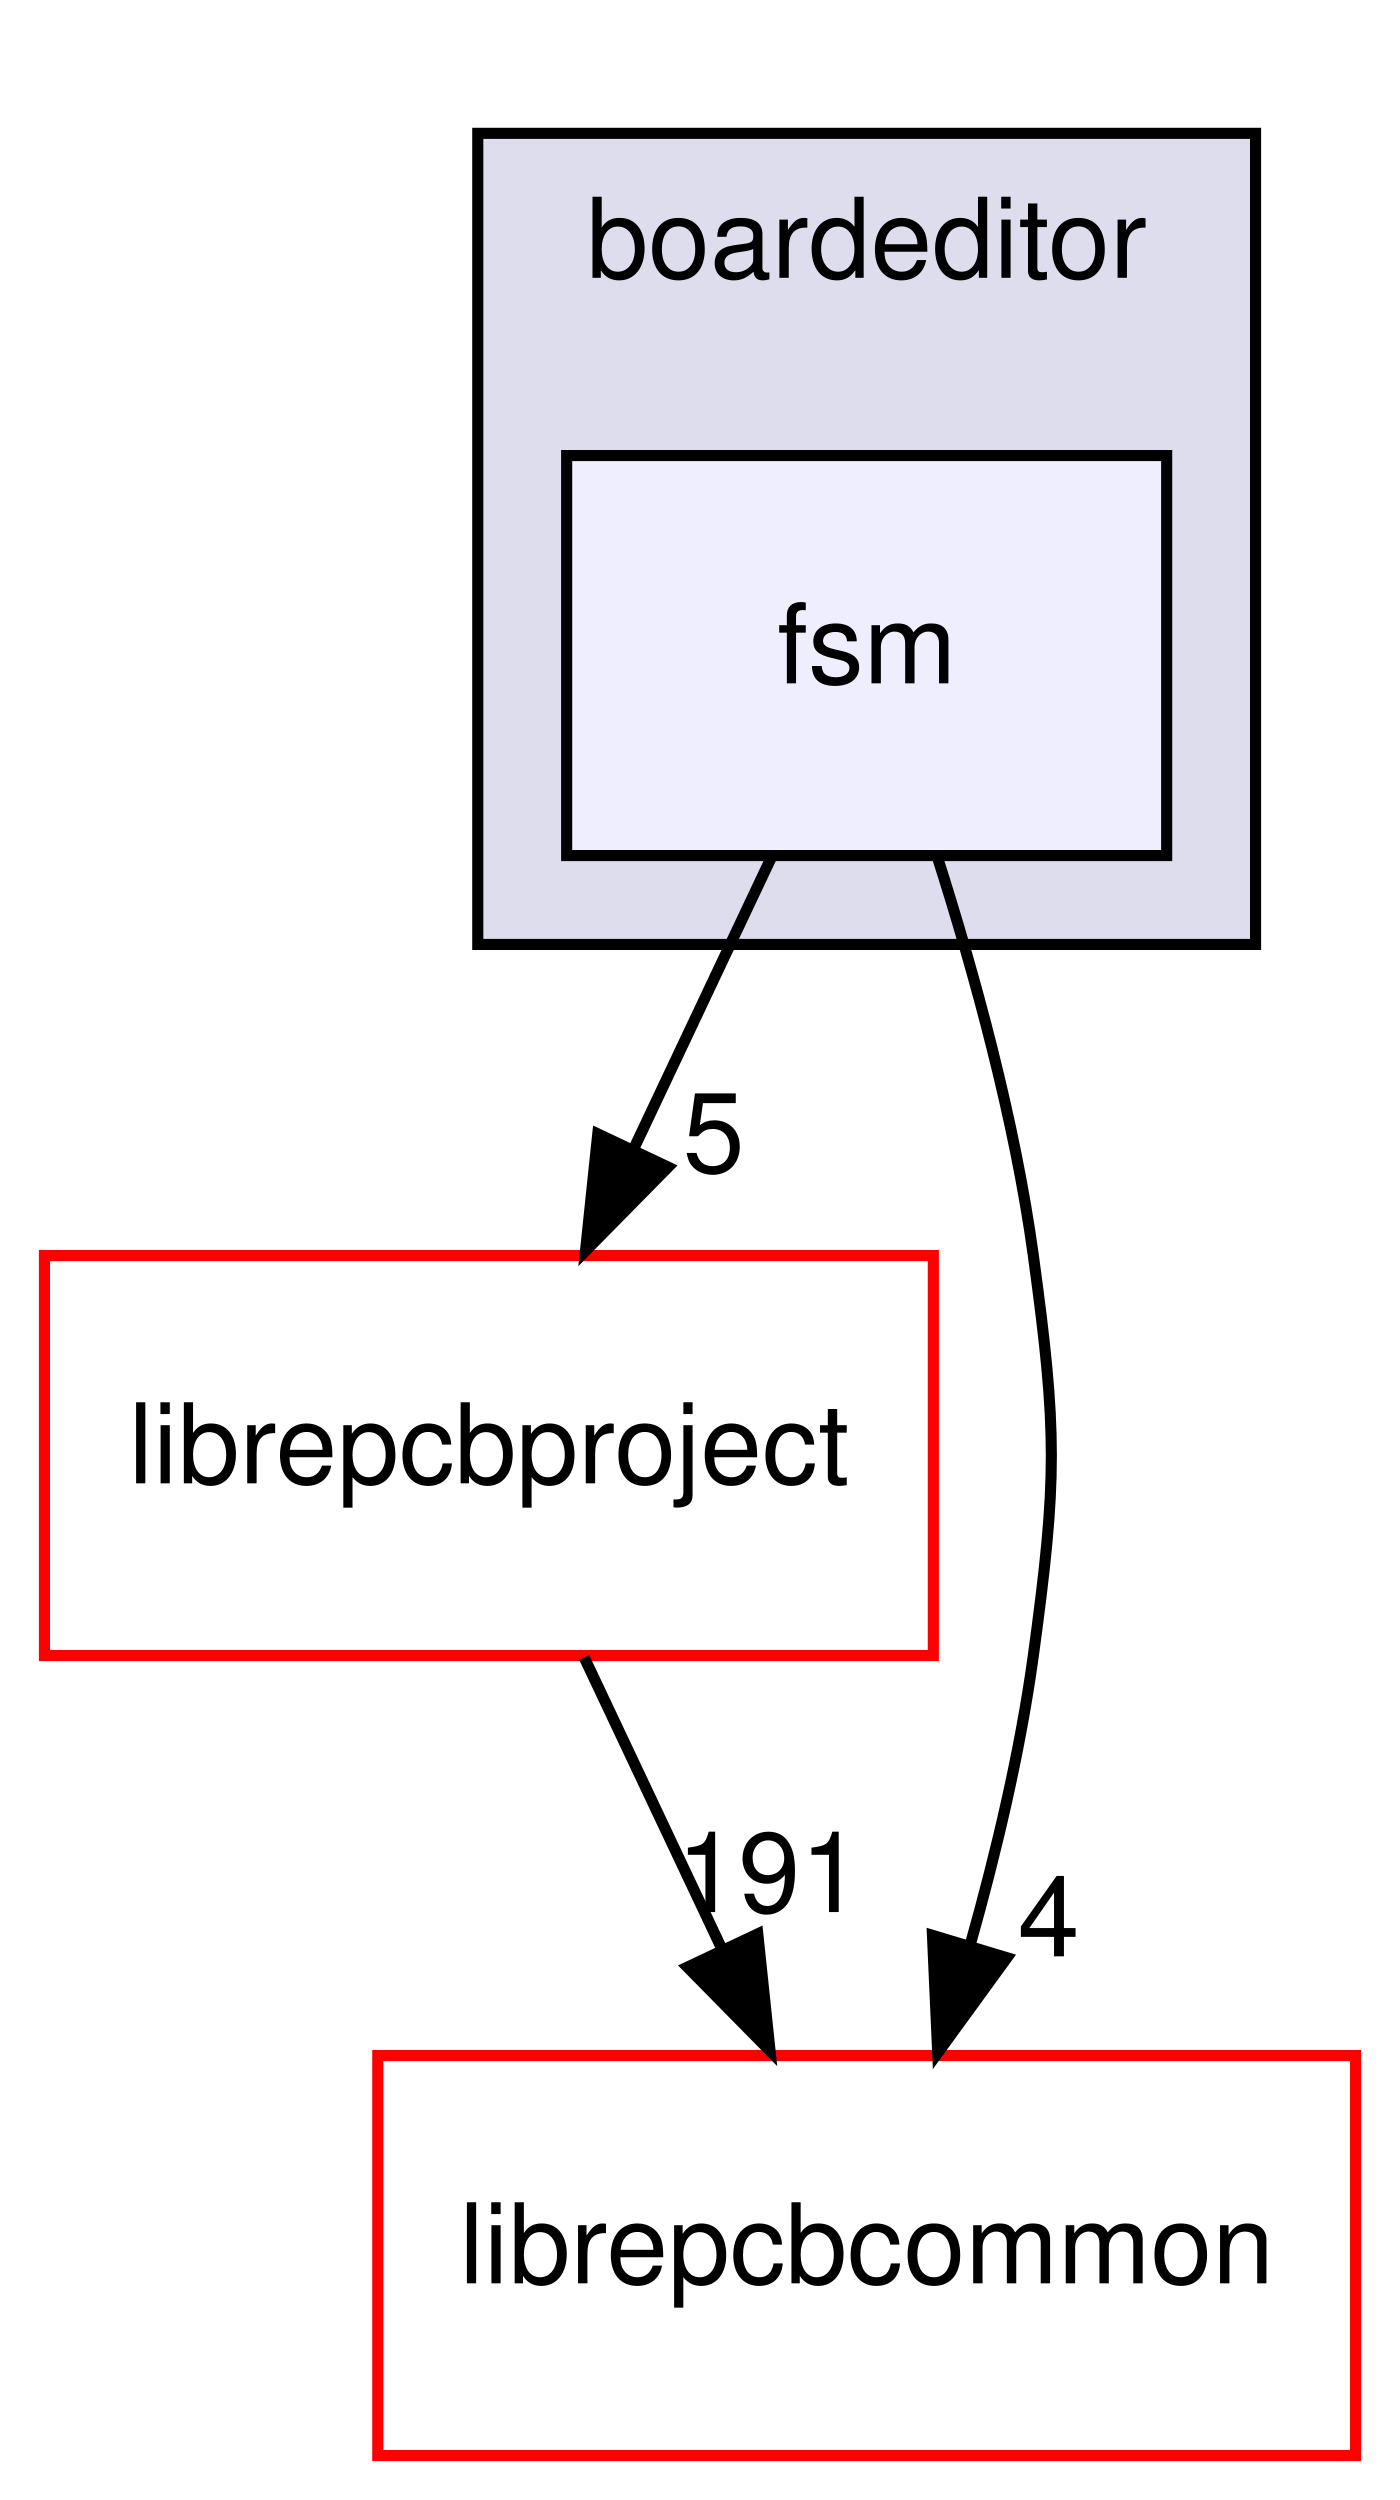
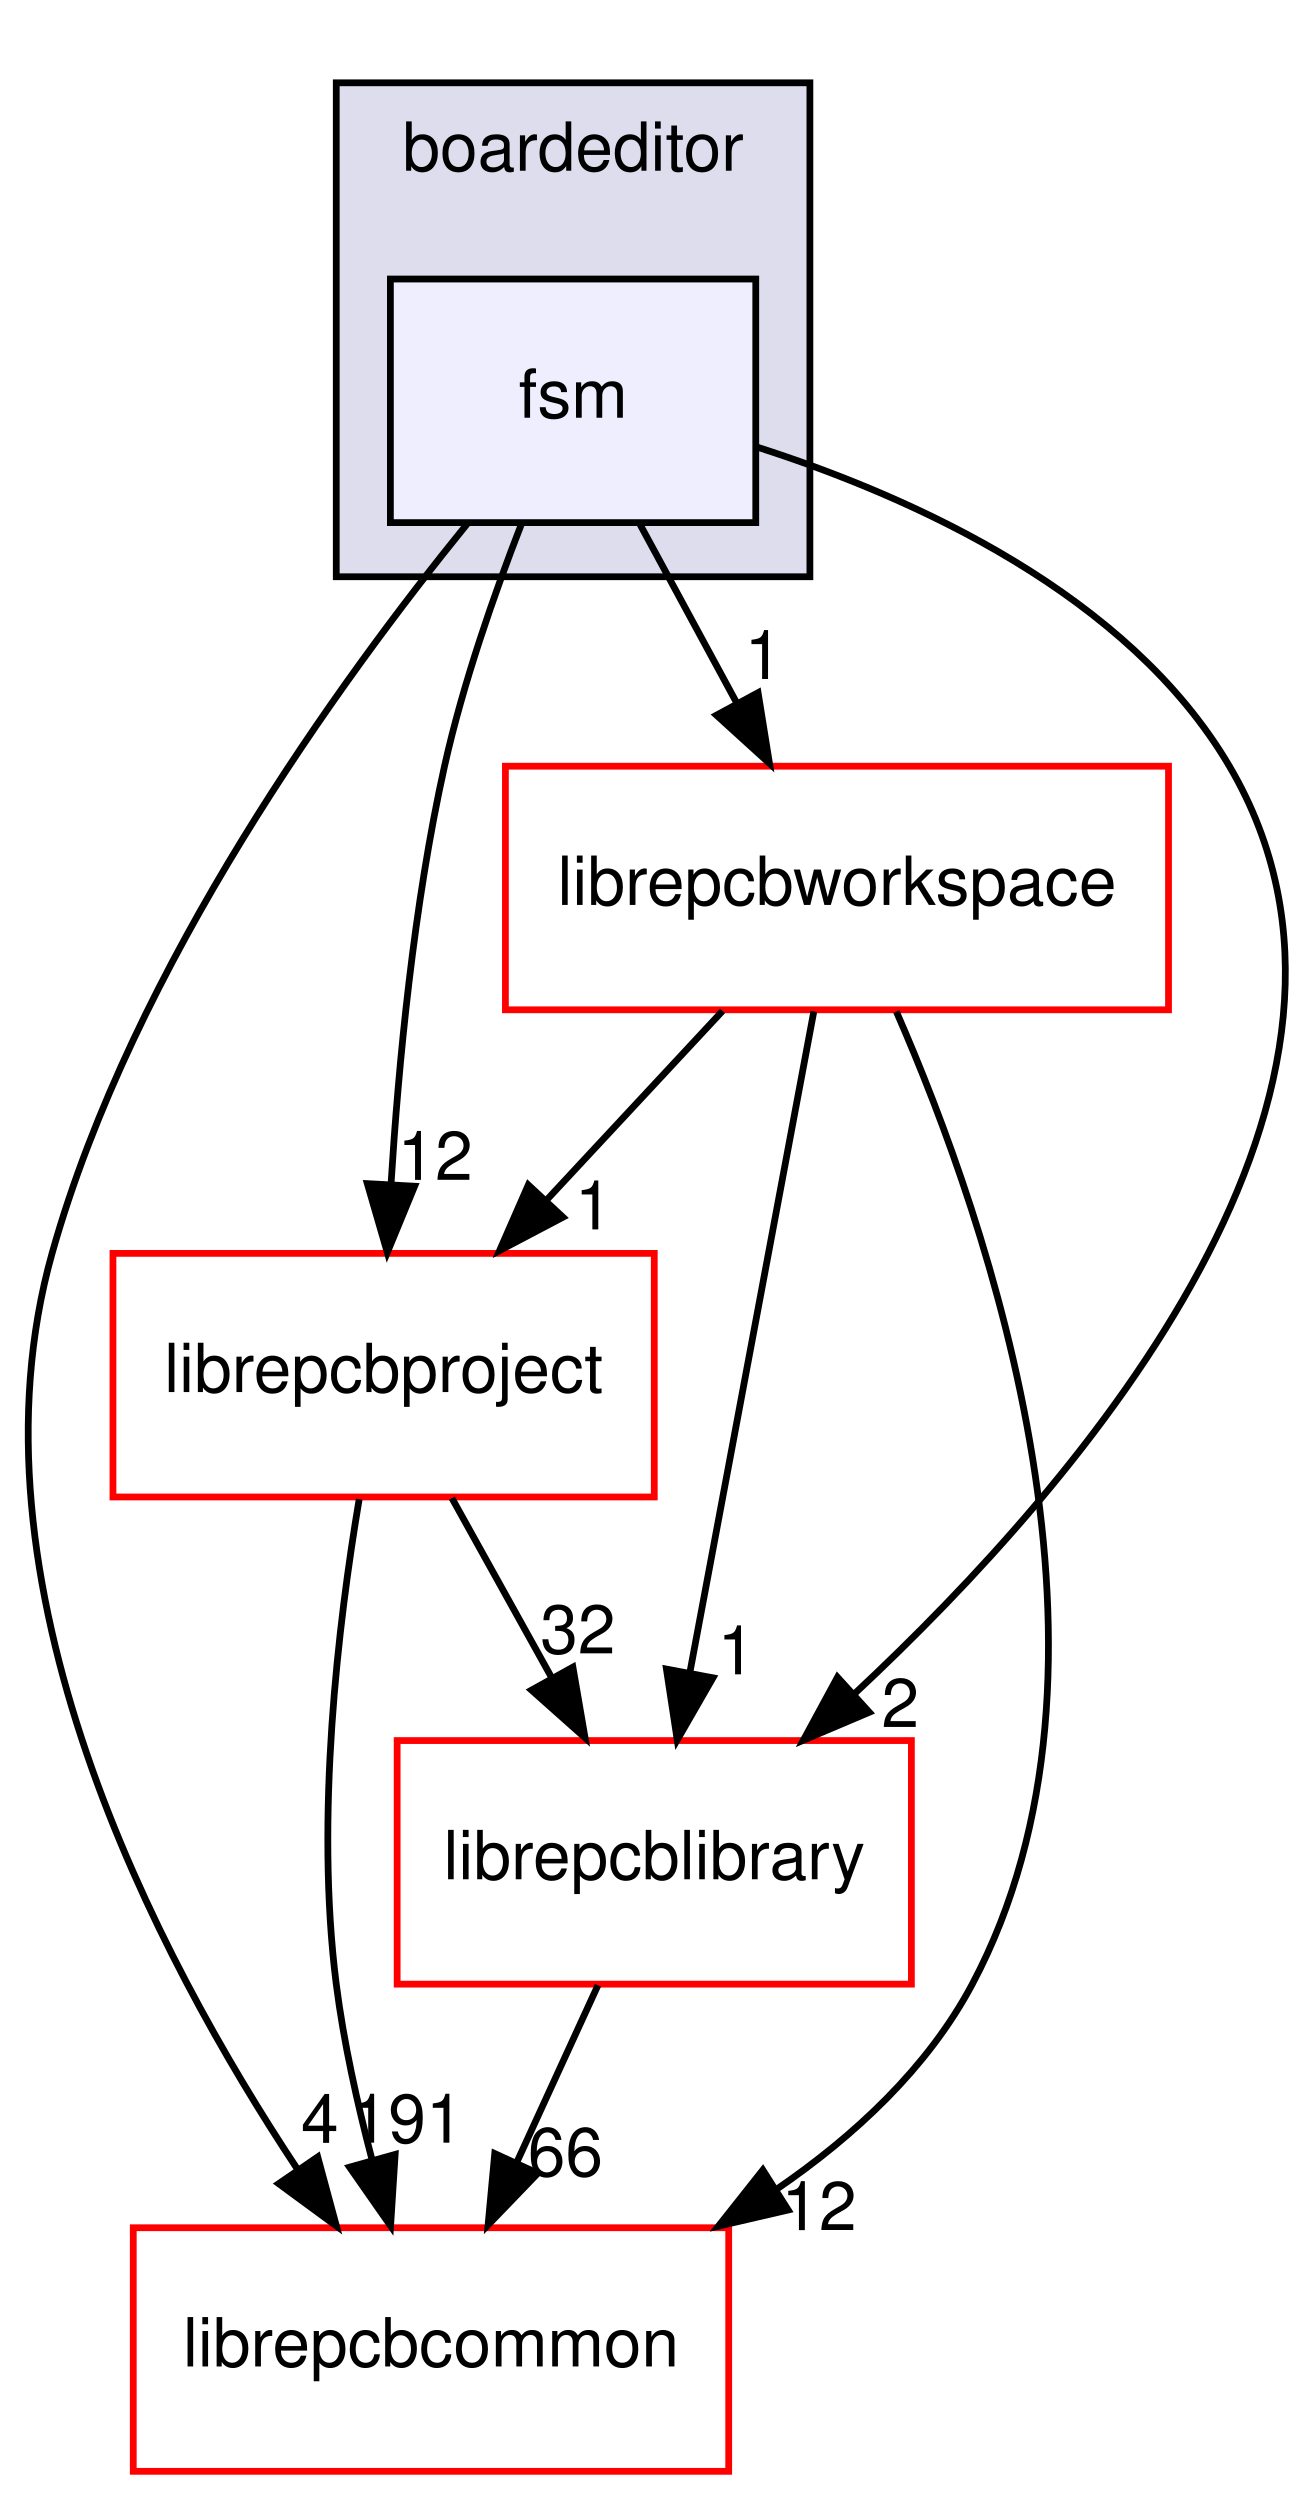
- <svg xmlns="http://www.w3.org/2000/svg" xmlns:xlink="http://www.w3.org/1999/xlink" width="126pt" height="225pt" viewBox="0.00 0.00 126.00 225.00">
-   <g id="graph1" class="graph" transform="scale(1 1) rotate(0) translate(4 221)">
-     <polygon fill="white" stroke="white" points="-4,5 -4,-221 123,-221 123,5 -4,5" />
+ <svg xmlns="http://www.w3.org/2000/svg" xmlns:xlink="http://www.w3.org/1999/xlink" width="194pt" height="369pt" viewBox="0.00 0.00 194.25 369.00">
+   <g id="graph1" class="graph" transform="scale(1 1) rotate(0) translate(4 365)">
+     <polygon fill="white" stroke="white" points="-4,5 -4,-365 191.25,-365 191.25,5 -4,5" />
    <g id="graph2" class="cluster">
      <a xlink:href="dir_51f83135e64b6697d0b4f8046fd11526.html" target="_top" xlink:title="boardeditor">
-         <polygon fill="#ddddee" stroke="black" points="39,-136 39,-209 109,-209 109,-136 39,-136" />
-         <text text-anchor="middle" x="74" y="-196" font-family="Helvetica,sans-Serif" font-size="10.00">boardeditor</text>
+         <polygon fill="#ddddee" stroke="black" points="45.695,-280 45.695,-353 115.695,-353 115.695,-280 45.695,-280" />
+         <text text-anchor="middle" x="80.695" y="-340" font-family="Helvetica,sans-Serif" font-size="10.00">boardeditor</text>
      </a>
    </g>
    <g id="node2" class="node">
      <a xlink:href="dir_507e9b913fb5d2ca6bf6390421c61ed0.html" target="_top" xlink:title="fsm">
-         <polygon fill="#eeeeff" stroke="black" points="101,-180 47,-180 47,-144 101,-144 101,-180" />
-         <text text-anchor="middle" x="74" y="-159.5" font-family="Helvetica,sans-Serif" font-size="10.00">fsm</text>
+         <polygon fill="#eeeeff" stroke="black" points="107.695,-324 53.695,-324 53.695,-288 107.695,-288 107.695,-324" />
+         <text text-anchor="middle" x="80.695" y="-303.5" font-family="Helvetica,sans-Serif" font-size="10.00">fsm</text>
      </a>
    </g>
    <g id="node3" class="node">
      <a xlink:href="dir_c16b2c78bfcfda89e8740b01cde8ab67.html" target="_top" xlink:title="librepcbproject">
-         <polygon fill="white" stroke="red" points="80,-108 3.55271e-14,-108 0,-72 80,-72 80,-108" />
-         <text text-anchor="middle" x="40" y="-87.5" font-family="Helvetica,sans-Serif" font-size="10.00">librepcbproject</text>
+         <polygon fill="white" stroke="red" points="92.695,-180 12.695,-180 12.695,-144 92.695,-144 92.695,-180" />
+         <text text-anchor="middle" x="52.695" y="-159.5" font-family="Helvetica,sans-Serif" font-size="10.00">librepcbproject</text>
+       </a>
+     </g>
+     <g id="edge7" class="edge">
+       <path fill="none" stroke="black" d="M73.077,-287.823C69.061,-277.496 64.415,-264.223 61.695,-252 57.153,-231.595 54.901,-208.074 53.786,-190.196" />
+       <polygon fill="black" stroke="black" points="57.276,-189.926 53.24,-180.13 50.287,-190.305 57.276,-189.926" />
+       <a xlink:href="dir_000038_000019.html" target="_top" xlink:title="12">
+         <text text-anchor="middle" x="60.306" y="-190.861" font-family="Helvetica,sans-Serif" font-size="10.00">12</text>
+       </a>
+     </g>
+     <g id="node4" class="node">
+       <a xlink:href="dir_55c01538f0a6d4fce22a43840cf48722.html" target="_top" xlink:title="librepcblibrary">
+         <polygon fill="white" stroke="red" points="130.695,-108 54.695,-108 54.695,-72 130.695,-72 130.695,-108" />
+         <text text-anchor="middle" x="92.695" y="-87.5" font-family="Helvetica,sans-Serif" font-size="10.00">librepcblibrary</text>
+       </a>
+     </g>
+     <g id="edge9" class="edge">
+       <path fill="none" stroke="black" d="M107.909,-299.156C131.022,-291.746 162.751,-277.422 177.695,-252 205.602,-204.525 156.715,-147.045 122.256,-114.891" />
+       <polygon fill="black" stroke="black" points="124.479,-112.182 114.725,-108.046 119.771,-117.362 124.479,-112.182" />
+       <a xlink:href="dir_000038_000009.html" target="_top" xlink:title="2">
+         <text text-anchor="middle" x="129.049" y="-109.999" font-family="Helvetica,sans-Serif" font-size="10.00">2</text>
+       </a>
+     </g>
+     <g id="node5" class="node">
+       <a xlink:href="dir_54de9d902354a0845f7f0690122ba168.html" target="_top" xlink:title="librepcbworkspace">
+         <polygon fill="white" stroke="red" points="168.695,-252 70.695,-252 70.695,-216 168.695,-216 168.695,-252" />
+         <text text-anchor="middle" x="119.695" y="-231.5" font-family="Helvetica,sans-Serif" font-size="10.00">librepcbworkspace</text>
+       </a>
+     </g>
+     <g id="edge11" class="edge">
+       <path fill="none" stroke="black" d="M90.536,-287.831C94.891,-279.792 100.105,-270.167 104.912,-261.292" />
+       <polygon fill="black" stroke="black" points="108.036,-262.873 109.721,-252.413 101.881,-259.539 108.036,-262.873" />
+       <a xlink:href="dir_000038_000043.html" target="_top" xlink:title="1">
+         <text text-anchor="middle" x="108.82" y="-264.886" font-family="Helvetica,sans-Serif" font-size="10.00">1</text>
+       </a>
+     </g>
+     <g id="node6" class="node">
+       <a xlink:href="dir_2093dc0e773f0ae75a86b05835aba5e8.html" target="_top" xlink:title="librepcbcommon">
+         <polygon fill="white" stroke="red" points="103.695,-36 15.695,-36 15.695,-1.77636e-14 103.695,-3.55271e-15 103.695,-36" />
+         <text text-anchor="middle" x="59.695" y="-15.5" font-family="Helvetica,sans-Serif" font-size="10.00">librepcbcommon</text>
+       </a>
+     </g>
+     <g id="edge13" class="edge">
+       <path fill="none" stroke="black" d="M65.122,-287.915C46.291,-264.734 15.638,-222.446 3.695,-180 -9.935,-131.56 18.876,-76.429 40.006,-44.582" />
+       <polygon fill="black" stroke="black" points="42.956,-46.47 45.721,-36.242 37.181,-42.513 42.956,-46.47" />
+       <a xlink:href="dir_000038_000003.html" target="_top" xlink:title="4">
+         <text text-anchor="middle" x="43.266" y="-48.54" font-family="Helvetica,sans-Serif" font-size="10.00">4</text>
+       </a>
+     </g>
+     <g id="edge3" class="edge">
+       <path fill="none" stroke="black" d="M62.788,-143.831C67.255,-135.792 72.602,-126.167 77.533,-117.292" />
+       <polygon fill="black" stroke="black" points="80.668,-118.855 82.465,-108.413 74.549,-115.455 80.668,-118.855" />
+       <a xlink:href="dir_000019_000009.html" target="_top" xlink:title="32">
+         <text text-anchor="middle" x="81.405" y="-120.876" font-family="Helvetica,sans-Serif" font-size="10.00">32</text>
      </a>
    </g>
    <g id="edge5" class="edge">
-       <path fill="none" stroke="black" d="M65.42,-143.831C61.664,-135.877 57.174,-126.369 53.02,-117.572" />
-       <polygon fill="black" stroke="black" points="56.13,-115.961 48.695,-108.413 49.8,-118.95 56.13,-115.961" />
-       <a xlink:href="dir_000038_000019.html" target="_top" xlink:title="5">
-         <text text-anchor="middle" x="60.232" y="-115.499" font-family="Helvetica,sans-Serif" font-size="10.00">5</text>
+       <path fill="none" stroke="black" d="M49.084,-143.675C46.006,-125.45 42.543,-96.719 45.695,-72 46.78,-63.489 48.791,-54.401 50.957,-46.156" />
+       <polygon fill="black" stroke="black" points="54.399,-46.841 53.725,-36.268 47.658,-44.954 54.399,-46.841" />
+       <a xlink:href="dir_000019_000003.html" target="_top" xlink:title="191">
+         <text text-anchor="middle" x="56.164" y="-48.568" font-family="Helvetica,sans-Serif" font-size="10.00">191</text>
      </a>
    </g>
-     <g id="node4" class="node">
-       <a xlink:href="dir_2093dc0e773f0ae75a86b05835aba5e8.html" target="_top" xlink:title="librepcbcommon">
-         <polygon fill="white" stroke="red" points="118,-36 30,-36 30,-1.77636e-14 118,-3.55271e-15 118,-36" />
-         <text text-anchor="middle" x="74" y="-15.5" font-family="Helvetica,sans-Serif" font-size="10.00">librepcbcommon</text>
+     <g id="edge15" class="edge">
+       <path fill="none" stroke="black" d="M84.368,-71.831C80.722,-63.877 76.364,-54.369 72.332,-45.572" />
+       <polygon fill="black" stroke="black" points="75.483,-44.046 68.134,-36.413 69.119,-46.962 75.483,-44.046" />
+       <a xlink:href="dir_000009_000003.html" target="_top" xlink:title="66">
+         <text text-anchor="middle" x="79.561" y="-43.63" font-family="Helvetica,sans-Serif" font-size="10.00">66</text>
      </a>
    </g>
-     <g id="edge7" class="edge">
-       <path fill="none" stroke="black" d="M80.395,-143.765C83.685,-133.419 87.344,-120.147 89,-108 91.161,-92.147 91.161,-87.853 89,-72 87.823,-63.364 85.633,-54.16 83.283,-45.843" />
-       <polygon fill="black" stroke="black" points="86.626,-44.804 80.395,-36.235 79.922,-46.819 86.626,-44.804" />
-       <a xlink:href="dir_000038_000003.html" target="_top" xlink:title="4">
-         <text text-anchor="middle" x="90.379" y="-44.929" font-family="Helvetica,sans-Serif" font-size="10.00">4</text>
+     <g id="edge17" class="edge">
+       <path fill="none" stroke="black" d="M102.788,-215.831C94.914,-207.369 85.403,-197.149 76.793,-187.897" />
+       <polygon fill="black" stroke="black" points="79.204,-185.35 69.829,-180.413 74.079,-190.118 79.204,-185.35" />
+       <a xlink:href="dir_000043_000019.html" target="_top" xlink:title="1">
+         <text text-anchor="middle" x="83.731" y="-183.547" font-family="Helvetica,sans-Serif" font-size="10.00">1</text>
      </a>
    </g>
-     <g id="edge3" class="edge">
-       <path fill="none" stroke="black" d="M48.58,-71.831C52.336,-63.877 56.826,-54.369 60.98,-45.572" />
-       <polygon fill="black" stroke="black" points="64.2,-46.95 65.305,-36.413 57.87,-43.961 64.2,-46.95" />
-       <a xlink:href="dir_000019_000003.html" target="_top" xlink:title="191">
-         <text text-anchor="middle" x="65.232" y="-48.913" font-family="Helvetica,sans-Serif" font-size="10.00">191</text>
+     <g id="edge19" class="edge">
+       <path fill="none" stroke="black" d="M116.275,-215.762C111.65,-191.093 103.356,-146.86 97.94,-117.973" />
+       <polygon fill="black" stroke="black" points="101.37,-117.273 96.087,-108.09 94.49,-118.563 101.37,-117.273" />
+       <a xlink:href="dir_000043_000009.html" target="_top" xlink:title="1">
+         <text text-anchor="middle" x="104.823" y="-117.783" font-family="Helvetica,sans-Serif" font-size="10.00">1</text>
+       </a>
+     </g>
+     <g id="edge21" class="edge">
+       <path fill="none" stroke="black" d="M128.471,-215.74C142.192,-184.36 164.699,-119.045 139.695,-72 133.113,-59.617 122.286,-49.559 110.691,-41.63" />
+       <polygon fill="black" stroke="black" points="112.484,-38.623 102.163,-36.23 108.739,-44.536 112.484,-38.623" />
+       <a xlink:href="dir_000043_000003.html" target="_top" xlink:title="12">
+         <text text-anchor="middle" x="117.04" y="-35.647" font-family="Helvetica,sans-Serif" font-size="10.00">12</text>
      </a>
    </g>
  </g>
</svg>
